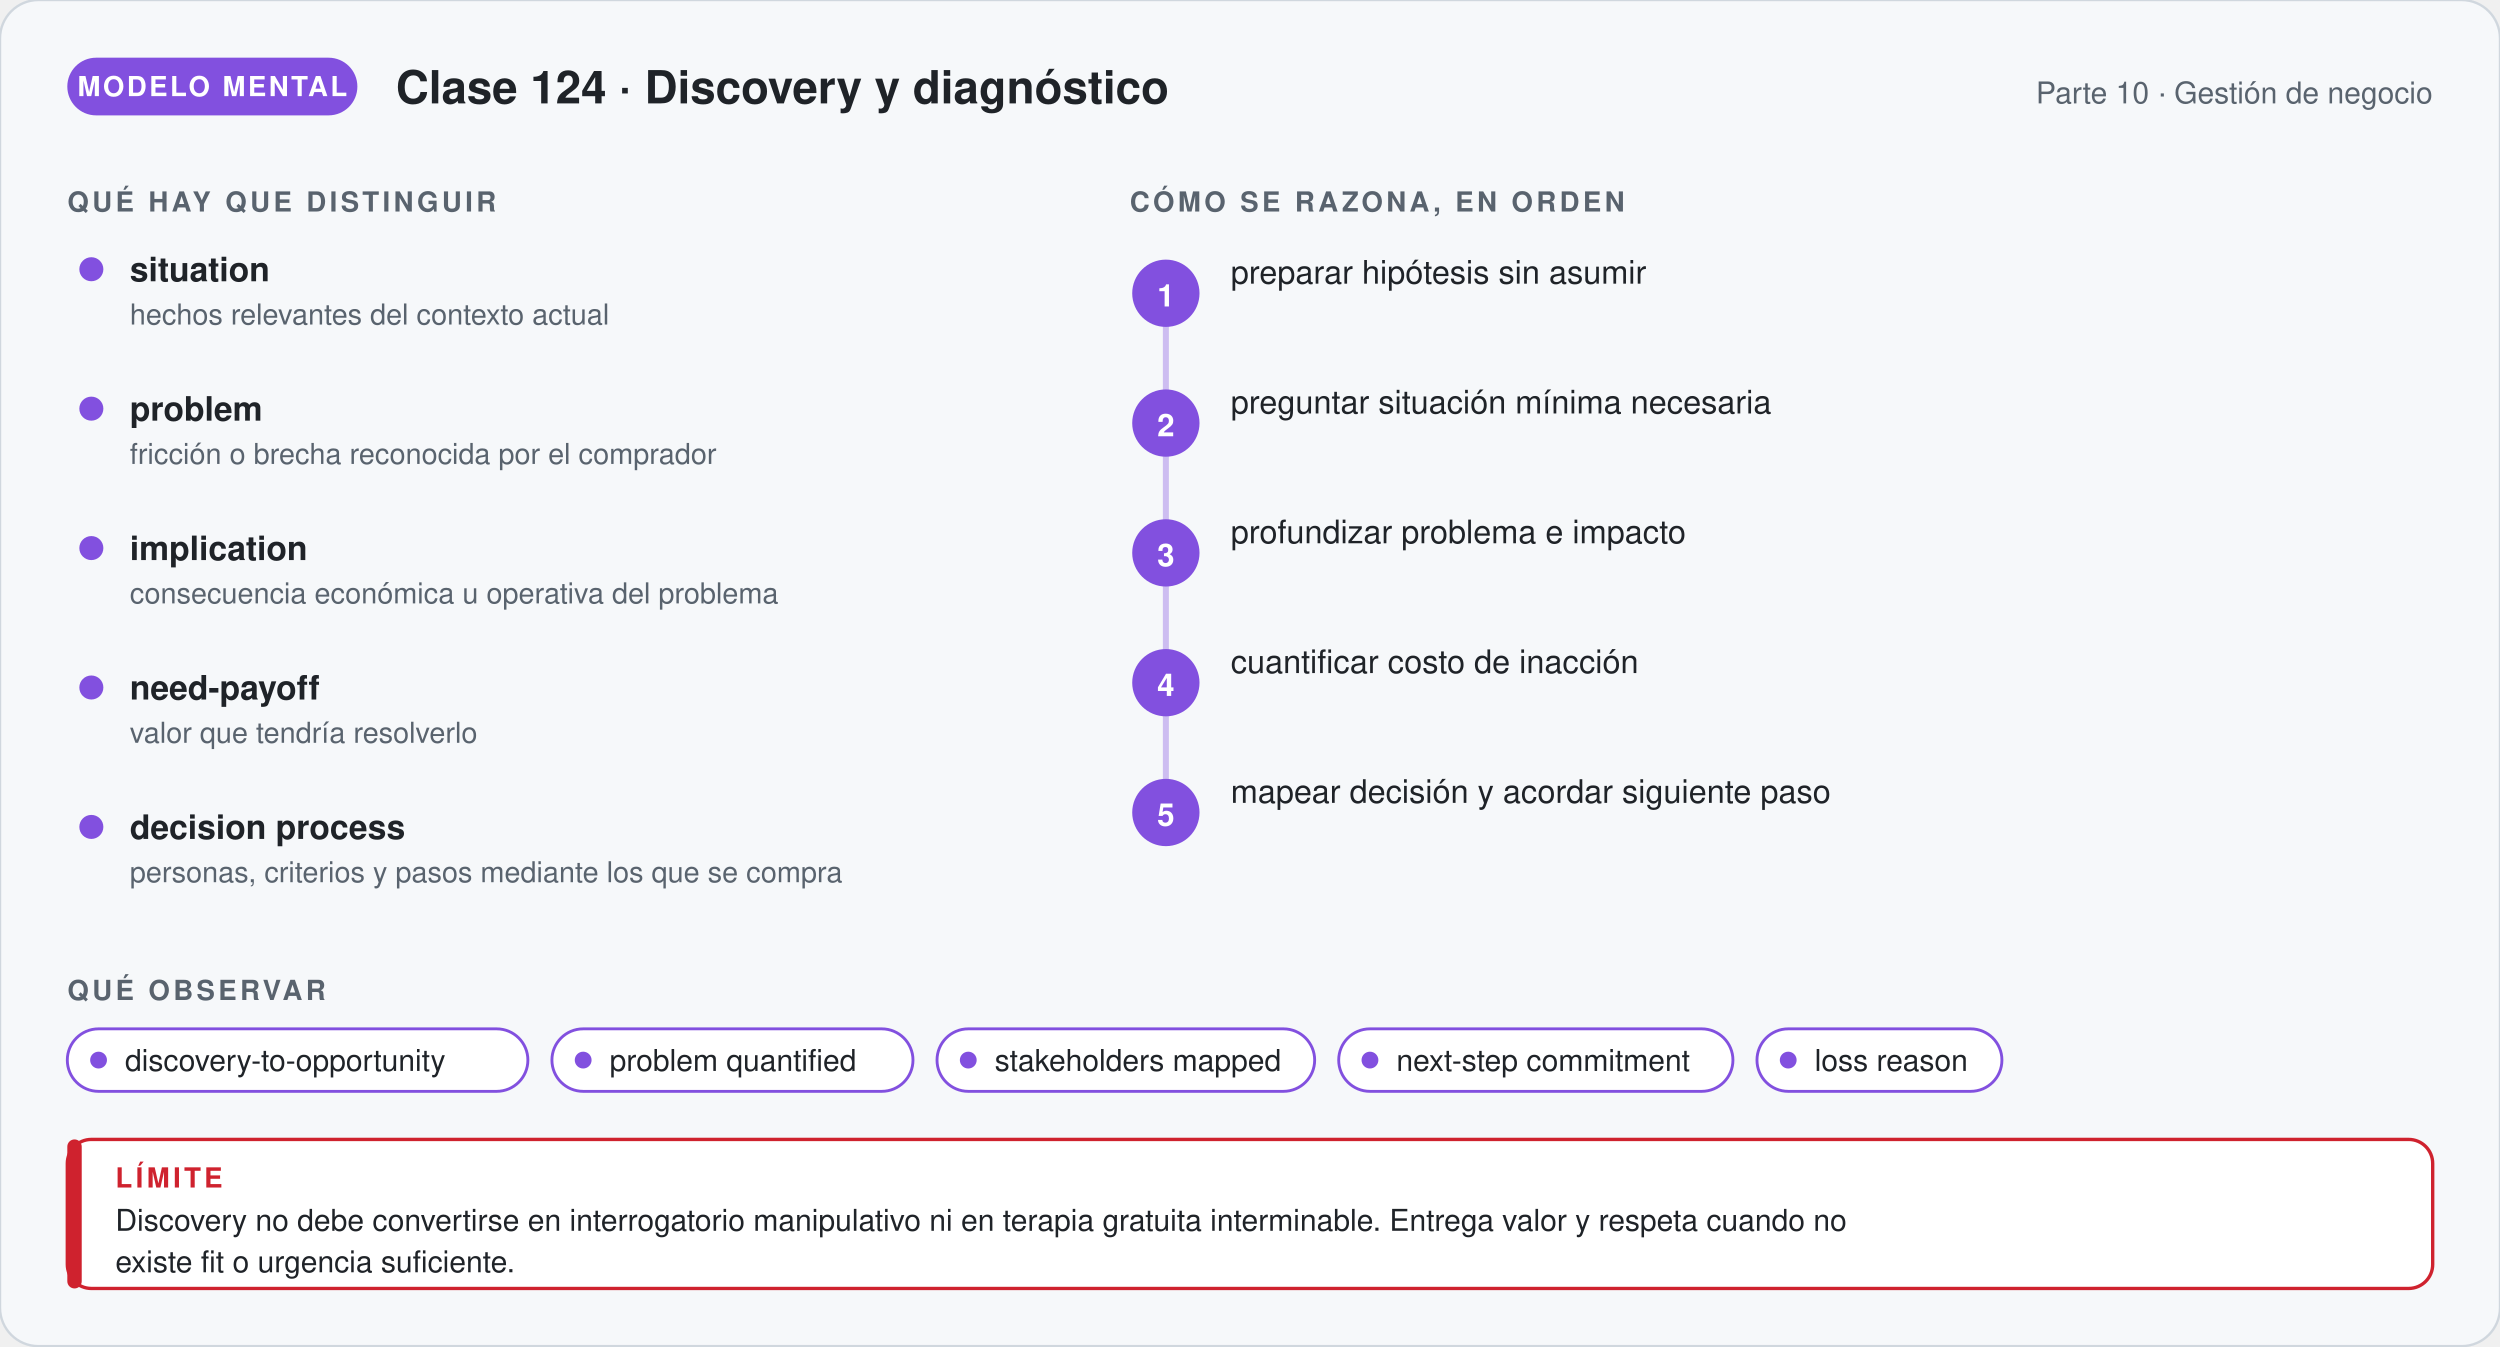
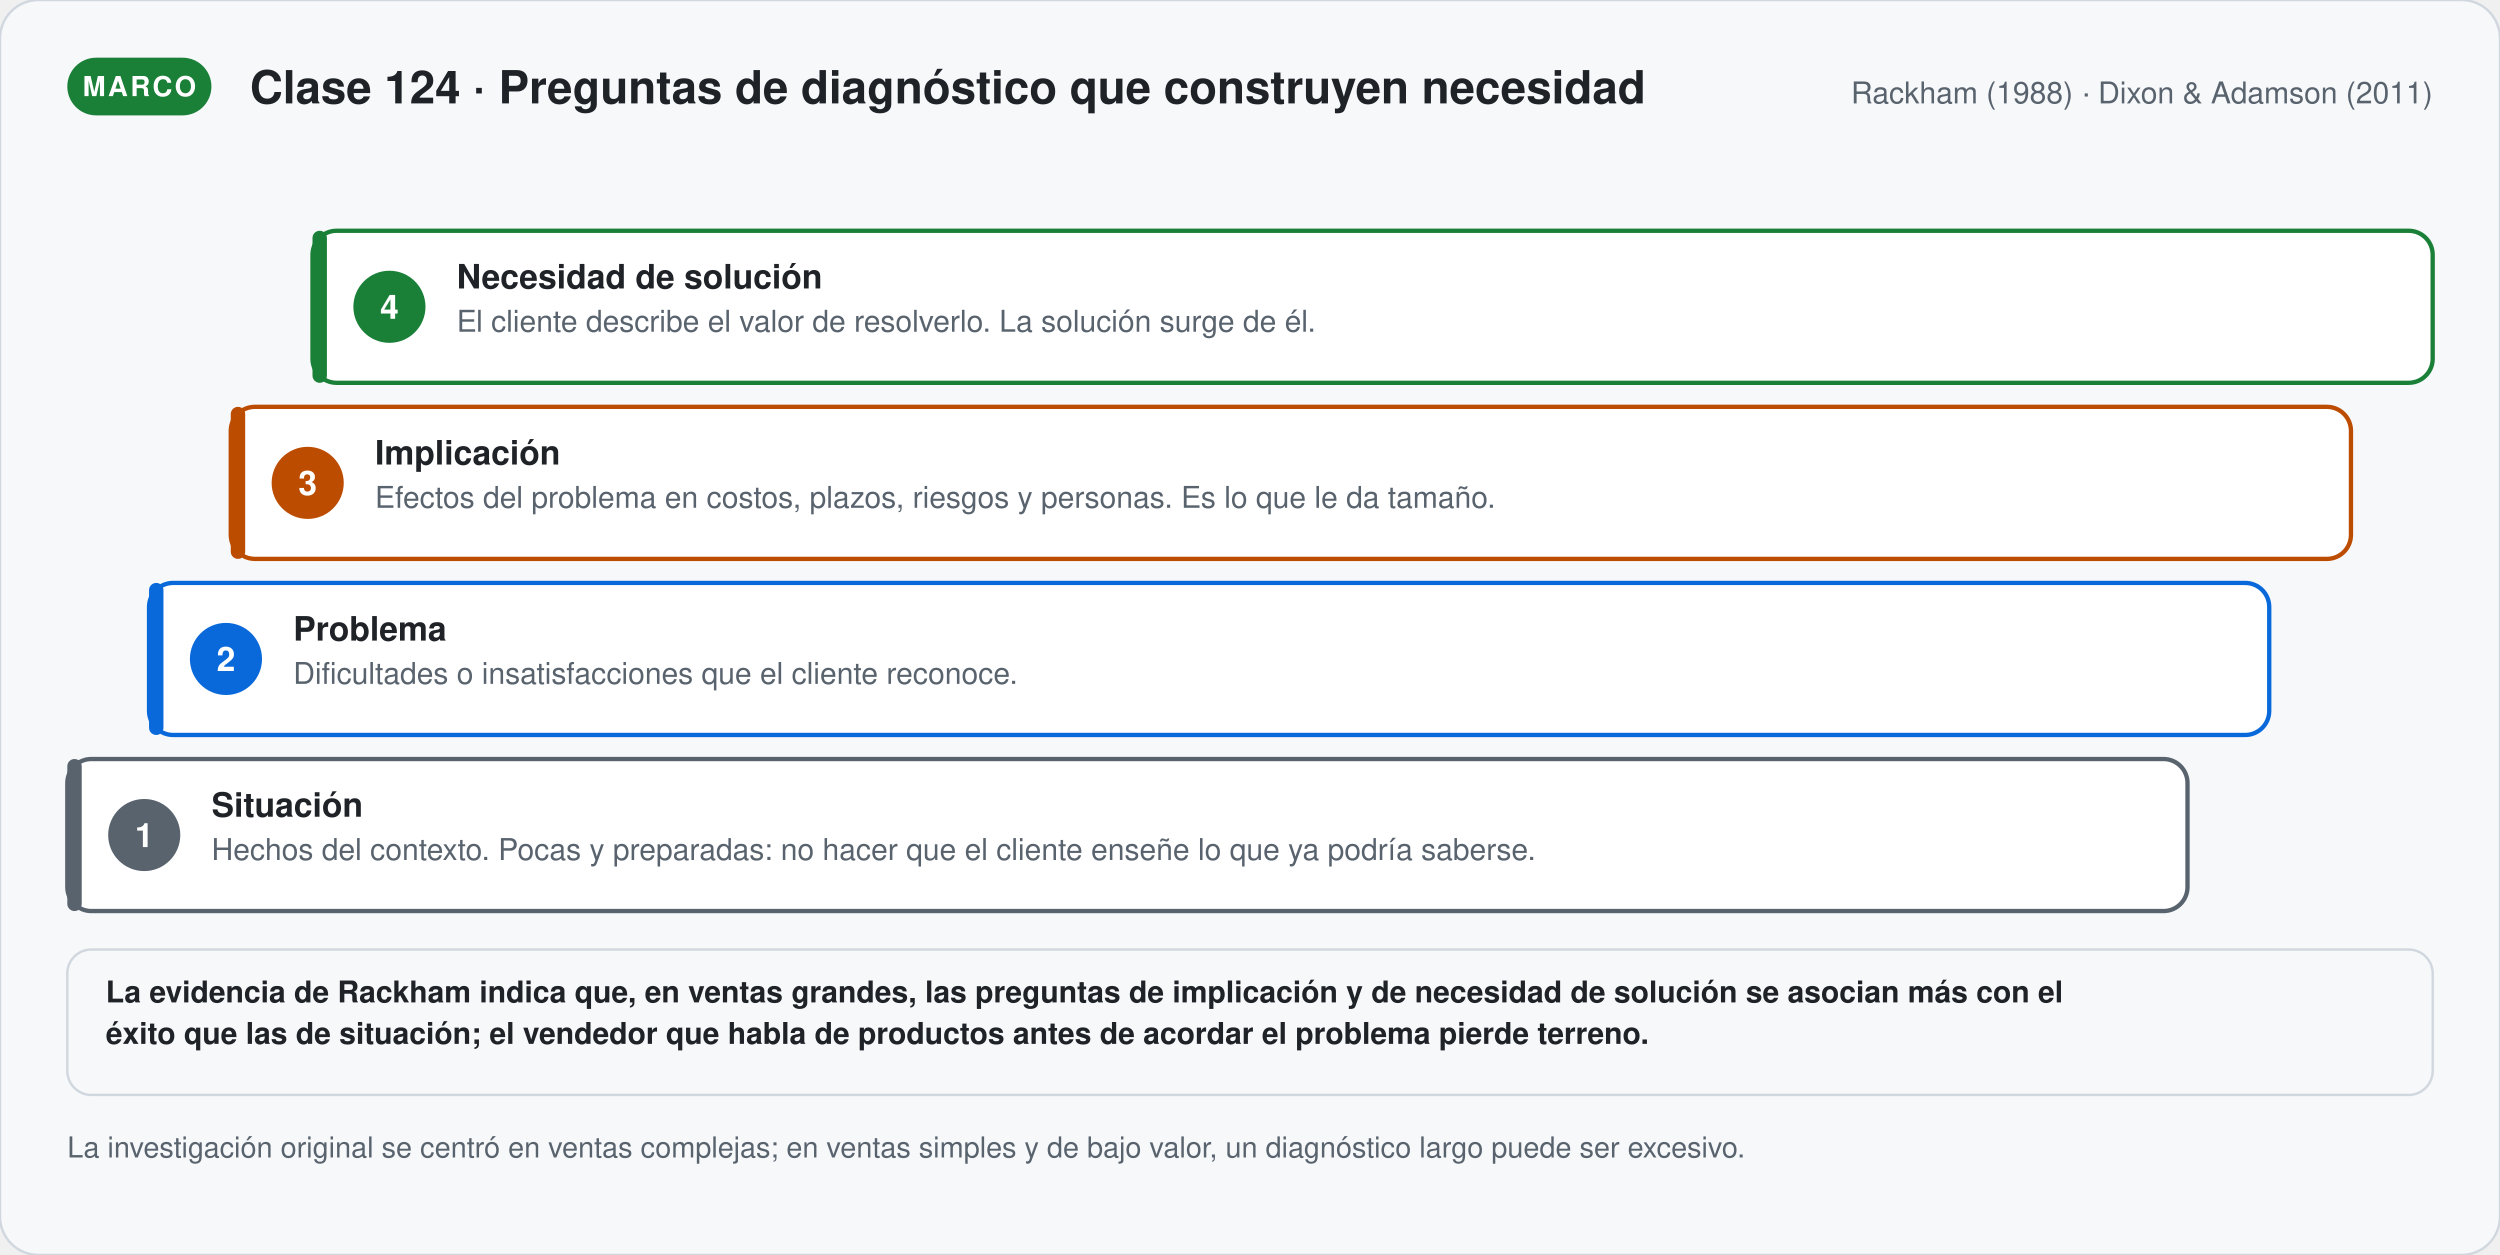
- <svg xmlns="http://www.w3.org/2000/svg" viewBox="0 0 1040 560" width="1040" role="img" aria-labelledby="t-g124 d-g124" font-family="'Segoe UI', 'Helvetica Neue', Helvetica, Arial, sans-serif">
+ <svg xmlns="http://www.w3.org/2000/svg" viewBox="0 0 1040 522.06" width="1040" role="img" aria-labelledby="t-s124 d-s124" font-family="'Segoe UI', 'Helvetica Neue', Helvetica, Arial, sans-serif">
  <defs>
-     <marker id="p-g124" viewBox="0 0 10 10" refX="8" refY="5" markerWidth="7" markerHeight="7" orient="auto">
+     <marker id="p-s124" viewBox="0 0 10 10" refX="8" refY="5" markerWidth="7" markerHeight="7" orient="auto">
      <path d="M1,1 L9,5 L1,9 Z" fill="#59636e" />
    </marker>
  </defs>
-   <rect width="1040" height="560" rx="16" fill="#f6f8fa" stroke="#d0d7de" />
-   <rect x="28" y="24" width="120.67" height="24" rx="12" fill="#8250df" />
-   <text x="88.335" y="40" font-size="11.5" font-weight="700" fill="#ffffff" text-anchor="middle" letter-spacing="1">MODELO MENTAL</text>
-   <text x="164.67" y="43" font-size="19" font-weight="700" fill="#1f2328" text-anchor="start">Clase 124 · Discovery y diagnóstico</text>
-   <text x="1012" y="43" font-size="12.5" font-weight="400" fill="#59636e" text-anchor="end">Parte 10 · Gestión de negocio</text>
-   <text x="28" y="88" font-size="11.5" font-weight="700" fill="#59636e" text-anchor="start" letter-spacing="1.4">QUÉ HAY QUE DISTINGUIR</text>
-   <circle cx="38" cy="112" r="5" fill="#8250df" />
-   <text x="54" y="117" font-size="14" font-weight="700" fill="#1f2328" text-anchor="start">situation</text>
-   <text x="54" y="135" font-size="12" font-weight="400" fill="#59636e" text-anchor="start">hechos relevantes del contexto actual</text>
-   <circle cx="38" cy="170" r="5" fill="#8250df" />
-   <text x="54" y="175" font-size="14" font-weight="700" fill="#1f2328" text-anchor="start">problem</text>
-   <text x="54" y="193" font-size="12" font-weight="400" fill="#59636e" text-anchor="start">fricción o brecha reconocida por el comprador</text>
-   <circle cx="38" cy="228" r="5" fill="#8250df" />
-   <text x="54" y="233" font-size="14" font-weight="700" fill="#1f2328" text-anchor="start">implication</text>
-   <text x="54" y="251" font-size="12" font-weight="400" fill="#59636e" text-anchor="start">consecuencia económica u operativa del problema</text>
-   <circle cx="38" cy="286" r="5" fill="#8250df" />
-   <text x="54" y="291" font-size="14" font-weight="700" fill="#1f2328" text-anchor="start">need-payoff</text>
-   <text x="54" y="309" font-size="12" font-weight="400" fill="#59636e" text-anchor="start">valor que tendría resolverlo</text>
-   <circle cx="38" cy="344" r="5" fill="#8250df" />
-   <text x="54" y="349" font-size="14" font-weight="700" fill="#1f2328" text-anchor="start">decision process</text>
-   <text x="54" y="367" font-size="12" font-weight="400" fill="#59636e" text-anchor="start">personas, criterios y pasos mediante los que se compra</text>
-   <text x="470" y="88" font-size="11.5" font-weight="700" fill="#59636e" text-anchor="start" letter-spacing="1.4">CÓMO SE RAZONA, EN ORDEN</text>
-   <path d="M485,122 V338" stroke="#8250df" stroke-width="2.5" stroke-opacity="0.35" />
-   <circle cx="485" cy="122" r="14" fill="#8250df" />
-   <text x="485" y="127.5" font-size="13" font-weight="700" fill="#ffffff" text-anchor="middle">1</text>
-   <text x="512" y="118" font-size="13.5" font-weight="500" fill="#1f2328" text-anchor="start">preparar hipótesis sin asumir</text>
-   <circle cx="485" cy="176" r="14" fill="#8250df" />
-   <text x="485" y="181.5" font-size="13" font-weight="700" fill="#ffffff" text-anchor="middle">2</text>
-   <text x="512" y="172" font-size="13.5" font-weight="500" fill="#1f2328" text-anchor="start">preguntar situación mínima necesaria</text>
-   <circle cx="485" cy="230" r="14" fill="#8250df" />
-   <text x="485" y="235.5" font-size="13" font-weight="700" fill="#ffffff" text-anchor="middle">3</text>
-   <text x="512" y="226" font-size="13.5" font-weight="500" fill="#1f2328" text-anchor="start">profundizar problema e impacto</text>
-   <circle cx="485" cy="284" r="14" fill="#8250df" />
-   <text x="485" y="289.5" font-size="13" font-weight="700" fill="#ffffff" text-anchor="middle">4</text>
-   <text x="512" y="280" font-size="13.5" font-weight="500" fill="#1f2328" text-anchor="start">cuantificar costo de inacción</text>
-   <circle cx="485" cy="338" r="14" fill="#8250df" />
-   <text x="485" y="343.5" font-size="13" font-weight="700" fill="#ffffff" text-anchor="middle">5</text>
-   <text x="512" y="334" font-size="13.5" font-weight="500" fill="#1f2328" text-anchor="start">mapear decisión y acordar siguiente paso</text>
-   <text x="28" y="416" font-size="11.5" font-weight="700" fill="#59636e" text-anchor="start" letter-spacing="1.4">QUÉ OBSERVAR</text>
-   <rect x="28" y="428" width="191.6" height="26" rx="13" fill="#ffffff" stroke="#8250df" stroke-width="1.2" />
-   <circle cx="41" cy="441" r="3.5" fill="#8250df" />
-   <text x="52" y="445.5" font-size="12.5" font-weight="400" fill="#1f2328" text-anchor="start">discovery-to-opportunity</text>
-   <rect x="229.6" y="428" width="150.2" height="26" rx="13" fill="#ffffff" stroke="#8250df" stroke-width="1.2" />
-   <circle cx="242.6" cy="441" r="3.5" fill="#8250df" />
-   <text x="253.6" y="445.5" font-size="12.5" font-weight="400" fill="#1f2328" text-anchor="start">problem quantified</text>
-   <rect x="389.8" y="428" width="157.1" height="26" rx="13" fill="#ffffff" stroke="#8250df" stroke-width="1.2" />
-   <circle cx="402.8" cy="441" r="3.5" fill="#8250df" />
-   <text x="413.8" y="445.5" font-size="12.5" font-weight="400" fill="#1f2328" text-anchor="start">stakeholders mapped</text>
-   <rect x="556.9" y="428" width="164" height="26" rx="13" fill="#ffffff" stroke="#8250df" stroke-width="1.2" />
-   <circle cx="569.9" cy="441" r="3.5" fill="#8250df" />
-   <text x="580.9" y="445.5" font-size="12.5" font-weight="400" fill="#1f2328" text-anchor="start">next-step commitment</text>
-   <rect x="730.9" y="428" width="101.9" height="26" rx="13" fill="#ffffff" stroke="#8250df" stroke-width="1.2" />
-   <circle cx="743.9" cy="441" r="3.5" fill="#8250df" />
-   <text x="754.9" y="445.5" font-size="12.5" font-weight="400" fill="#1f2328" text-anchor="start">loss reason</text>
-   <rect x="28" y="474" width="984" height="62" rx="10" fill="#ffffff" stroke="#cf222e" stroke-width="1.4" />
-   <rect x="28" y="474" width="6" height="62" rx="3" fill="#cf222e" />
-   <text x="48" y="494" font-size="11.5" font-weight="700" fill="#cf222e" text-anchor="start" letter-spacing="1.4">LÍMITE</text>
-   <text x="48" y="512" font-size="12.5" font-weight="400" fill="#1f2328" text-anchor="start">Discovery no debe convertirse en interrogatorio manipulativo ni en terapia gratuita interminable. Entrega valor y respeta cuando no</text>
-   <text x="48" y="529.25" font-size="12.5" font-weight="400" fill="#1f2328" text-anchor="start">existe fit o urgencia suficiente.</text>
+   <rect width="1040" height="522.06" rx="16" fill="#f6f8fa" stroke="#d0d7de" />
+   <rect x="28" y="24" width="59.95" height="24" rx="12" fill="#1a7f37" />
+   <text x="57.975" y="40" font-size="11.5" font-weight="700" fill="#ffffff" text-anchor="middle" letter-spacing="1">MARCO</text>
+   <text x="103.95" y="43" font-size="19" font-weight="700" fill="#1f2328" text-anchor="start">Clase 124 · Preguntas de diagnóstico que construyen necesidad</text>
+   <text x="1012" y="43" font-size="12.5" font-weight="400" fill="#59636e" text-anchor="end">Rackham (1988) · Dixon &amp; Adamson (2011)</text>
+   <rect x="130" y="96" width="882" height="63.25" rx="10" fill="#ffffff" stroke="#1a7f37" stroke-width="1.8" />
+   <rect x="130" y="96" width="6" height="63.25" rx="3" fill="#1a7f37" />
+   <circle cx="162" cy="127.625" r="15" fill="#1a7f37" />
+   <text x="162" y="132.625" font-size="14" font-weight="700" fill="#ffffff" text-anchor="middle">4</text>
+   <text x="190" y="120" font-size="14" font-weight="700" fill="#1f2328" text-anchor="start">Necesidad de solución</text>
+   <text x="190" y="138" font-size="12.5" font-weight="400" fill="#59636e" text-anchor="start">El cliente describe el valor de resolverlo. La solución surge de él.</text>
+   <rect x="96" y="169.25" width="882" height="63.25" rx="10" fill="#ffffff" stroke="#bc4c00" stroke-width="1.8" />
+   <rect x="96" y="169.25" width="6" height="63.25" rx="3" fill="#bc4c00" />
+   <circle cx="128" cy="200.875" r="15" fill="#bc4c00" />
+   <text x="128" y="205.875" font-size="14" font-weight="700" fill="#ffffff" text-anchor="middle">3</text>
+   <text x="156" y="193.25" font-size="14" font-weight="700" fill="#1f2328" text-anchor="start">Implicación</text>
+   <text x="156" y="211.25" font-size="12.5" font-weight="400" fill="#59636e" text-anchor="start">Efectos del problema en costos, plazos, riesgos y personas. Es lo que le da tamaño.</text>
+   <rect x="62" y="242.5" width="882" height="63.25" rx="10" fill="#ffffff" stroke="#0969da" stroke-width="1.8" />
+   <rect x="62" y="242.5" width="6" height="63.25" rx="3" fill="#0969da" />
+   <circle cx="94" cy="274.125" r="15" fill="#0969da" />
+   <text x="94" y="279.125" font-size="14" font-weight="700" fill="#ffffff" text-anchor="middle">2</text>
+   <text x="122" y="266.5" font-size="14" font-weight="700" fill="#1f2328" text-anchor="start">Problema</text>
+   <text x="122" y="284.5" font-size="12.5" font-weight="400" fill="#59636e" text-anchor="start">Dificultades o insatisfacciones que el cliente reconoce.</text>
+   <rect x="28" y="315.75" width="882" height="63.25" rx="10" fill="#ffffff" stroke="#59636e" stroke-width="1.8" />
+   <rect x="28" y="315.75" width="6" height="63.25" rx="3" fill="#59636e" />
+   <circle cx="60" cy="347.375" r="15" fill="#59636e" />
+   <text x="60" y="352.375" font-size="14" font-weight="700" fill="#ffffff" text-anchor="middle">1</text>
+   <text x="88" y="339.75" font-size="14" font-weight="700" fill="#1f2328" text-anchor="start">Situación</text>
+   <text x="88" y="357.75" font-size="12.5" font-weight="400" fill="#59636e" text-anchor="start">Hechos del contexto. Pocas y preparadas: no hacer que el cliente enseñe lo que ya podría saberse.</text>
+   <rect x="28" y="395" width="984" height="60.5" rx="10" fill="#f6f8fa" stroke="#d0d7de" stroke-width="1" />
+   <text x="44" y="417" font-size="12.5" font-weight="600" fill="#1f2328" text-anchor="start">La evidencia de Rackham indica que, en ventas grandes, las preguntas de implicación y de necesidad de solución se asocian más con el</text>
+   <text x="44" y="434.25" font-size="12.5" font-weight="600" fill="#1f2328" text-anchor="start">éxito que las de situación; el vendedor que habla de productos antes de acordar el problema pierde terreno.</text>
+   <text x="28" y="481.5" font-size="12" font-weight="400" fill="#59636e" text-anchor="start">La investigación original se centró en ventas complejas; en ventas simples y de bajo valor, un diagnóstico largo puede ser excesivo.</text>
</svg>
